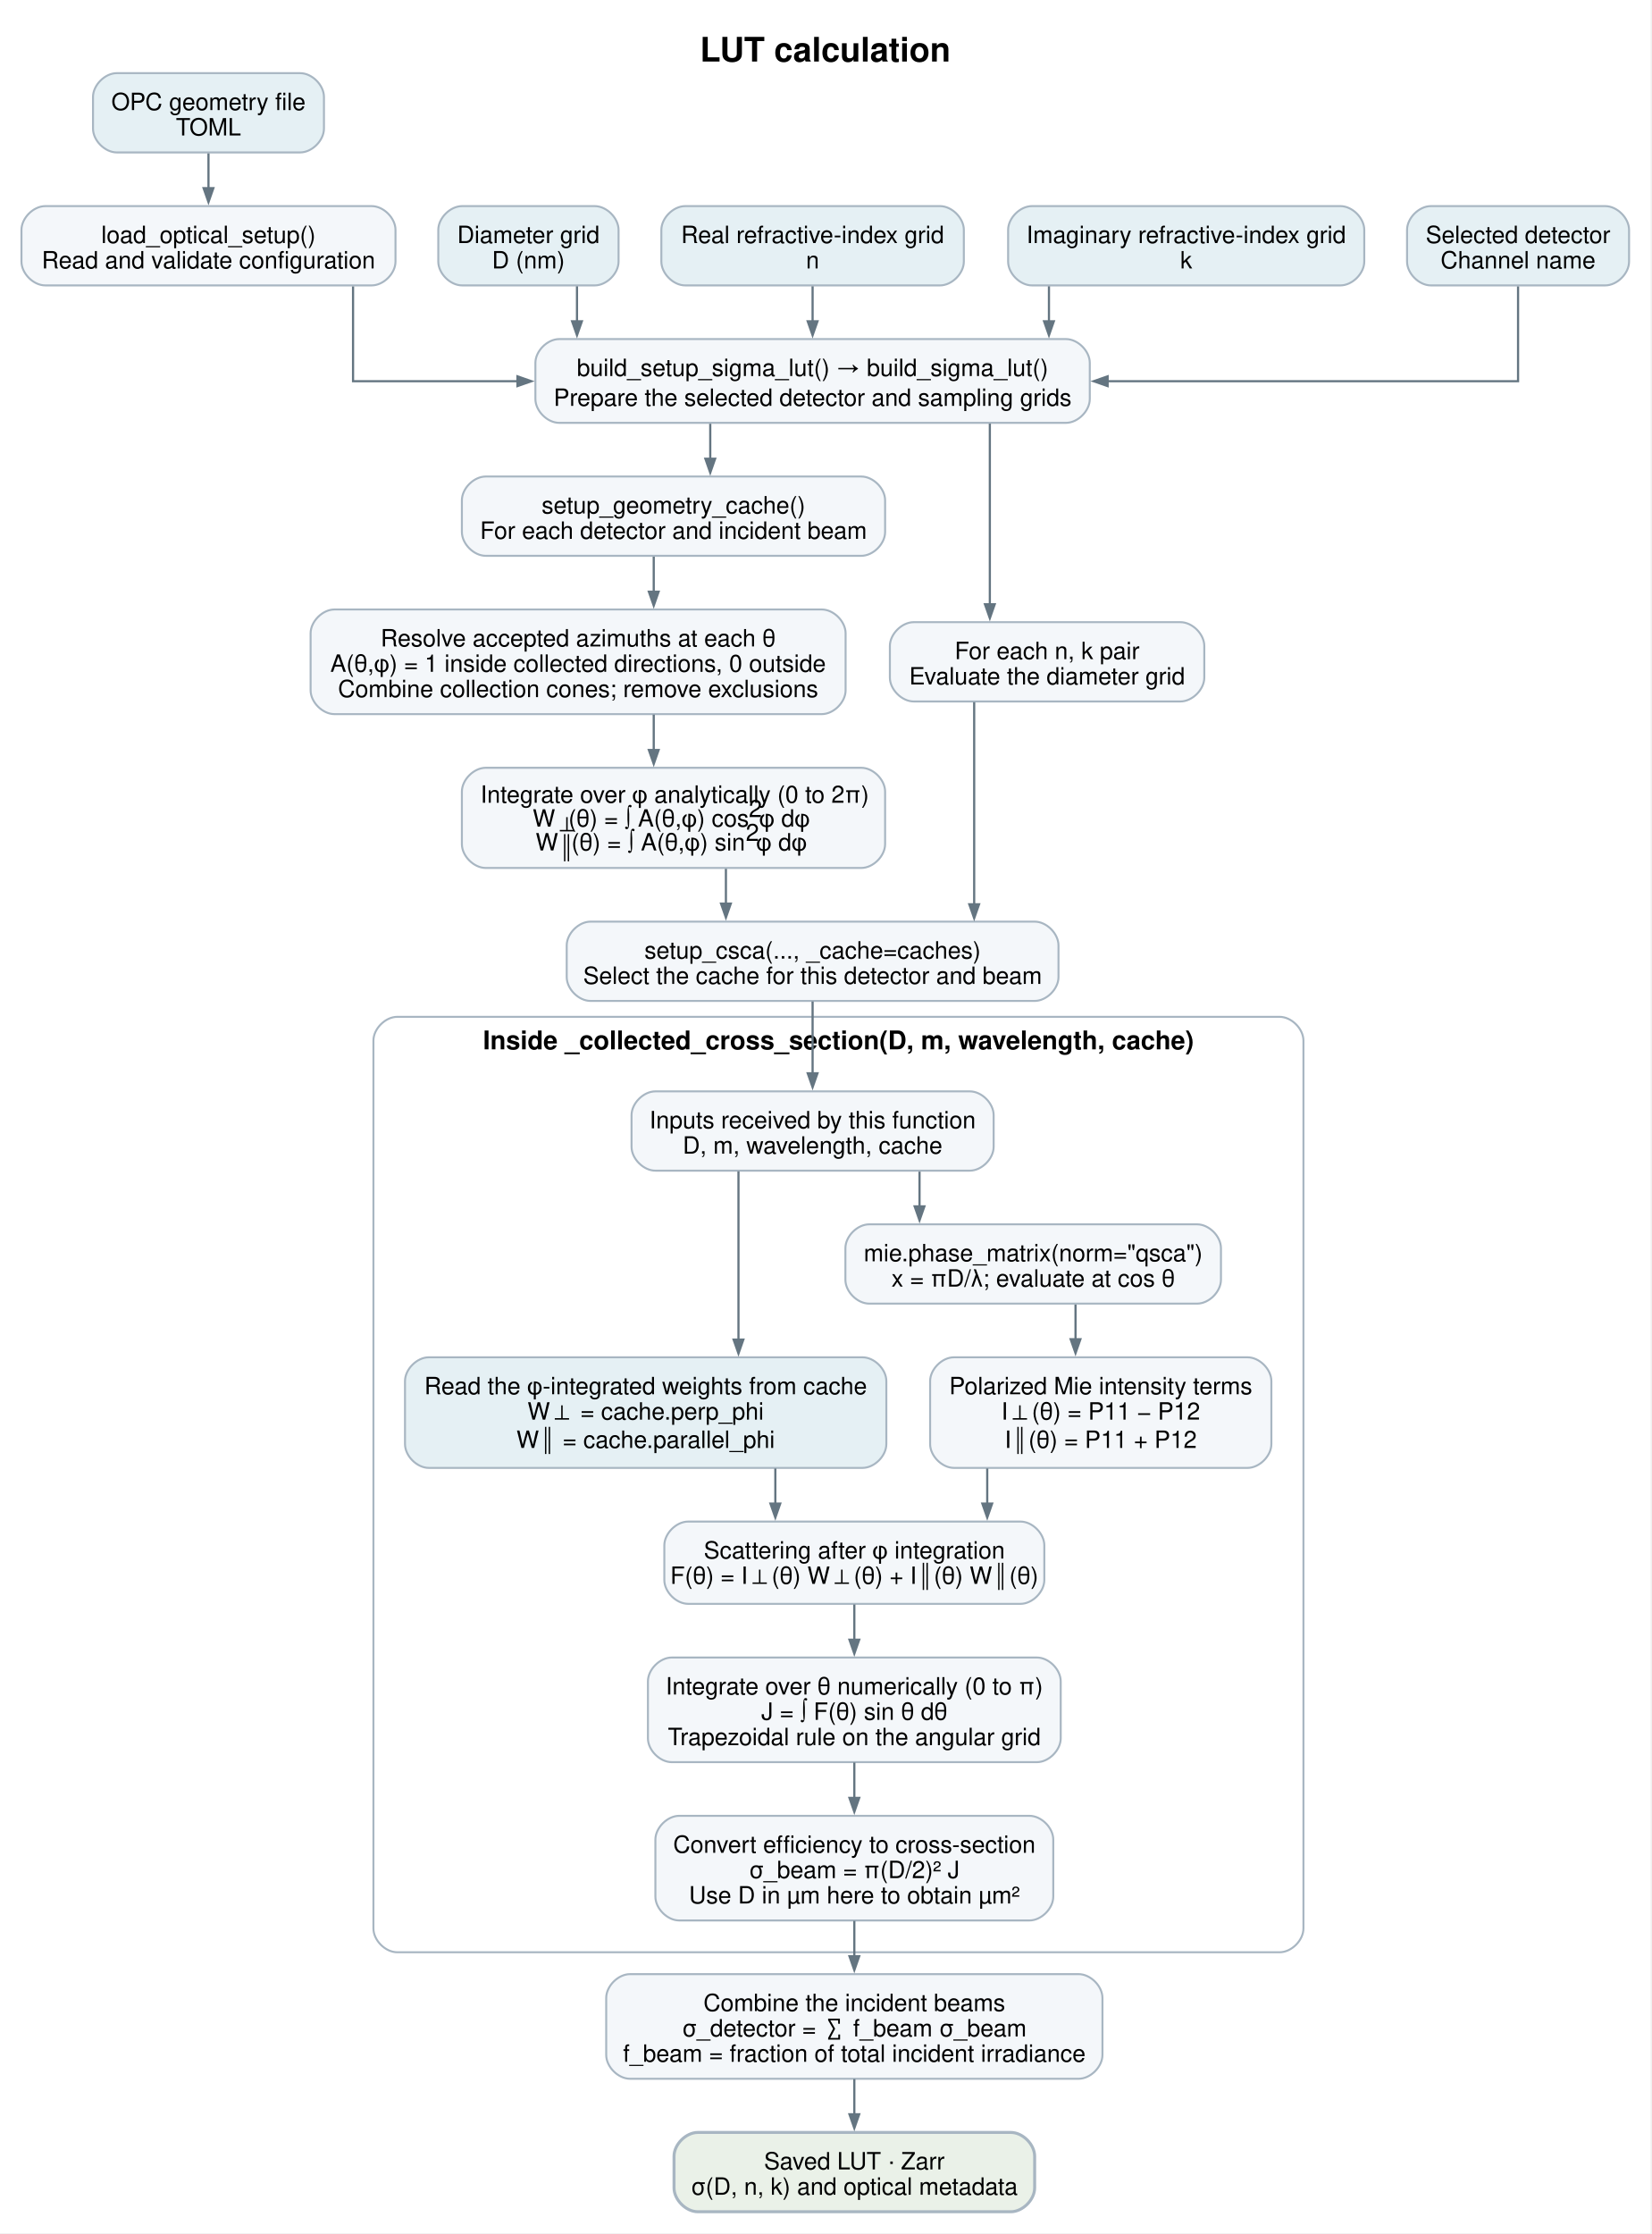
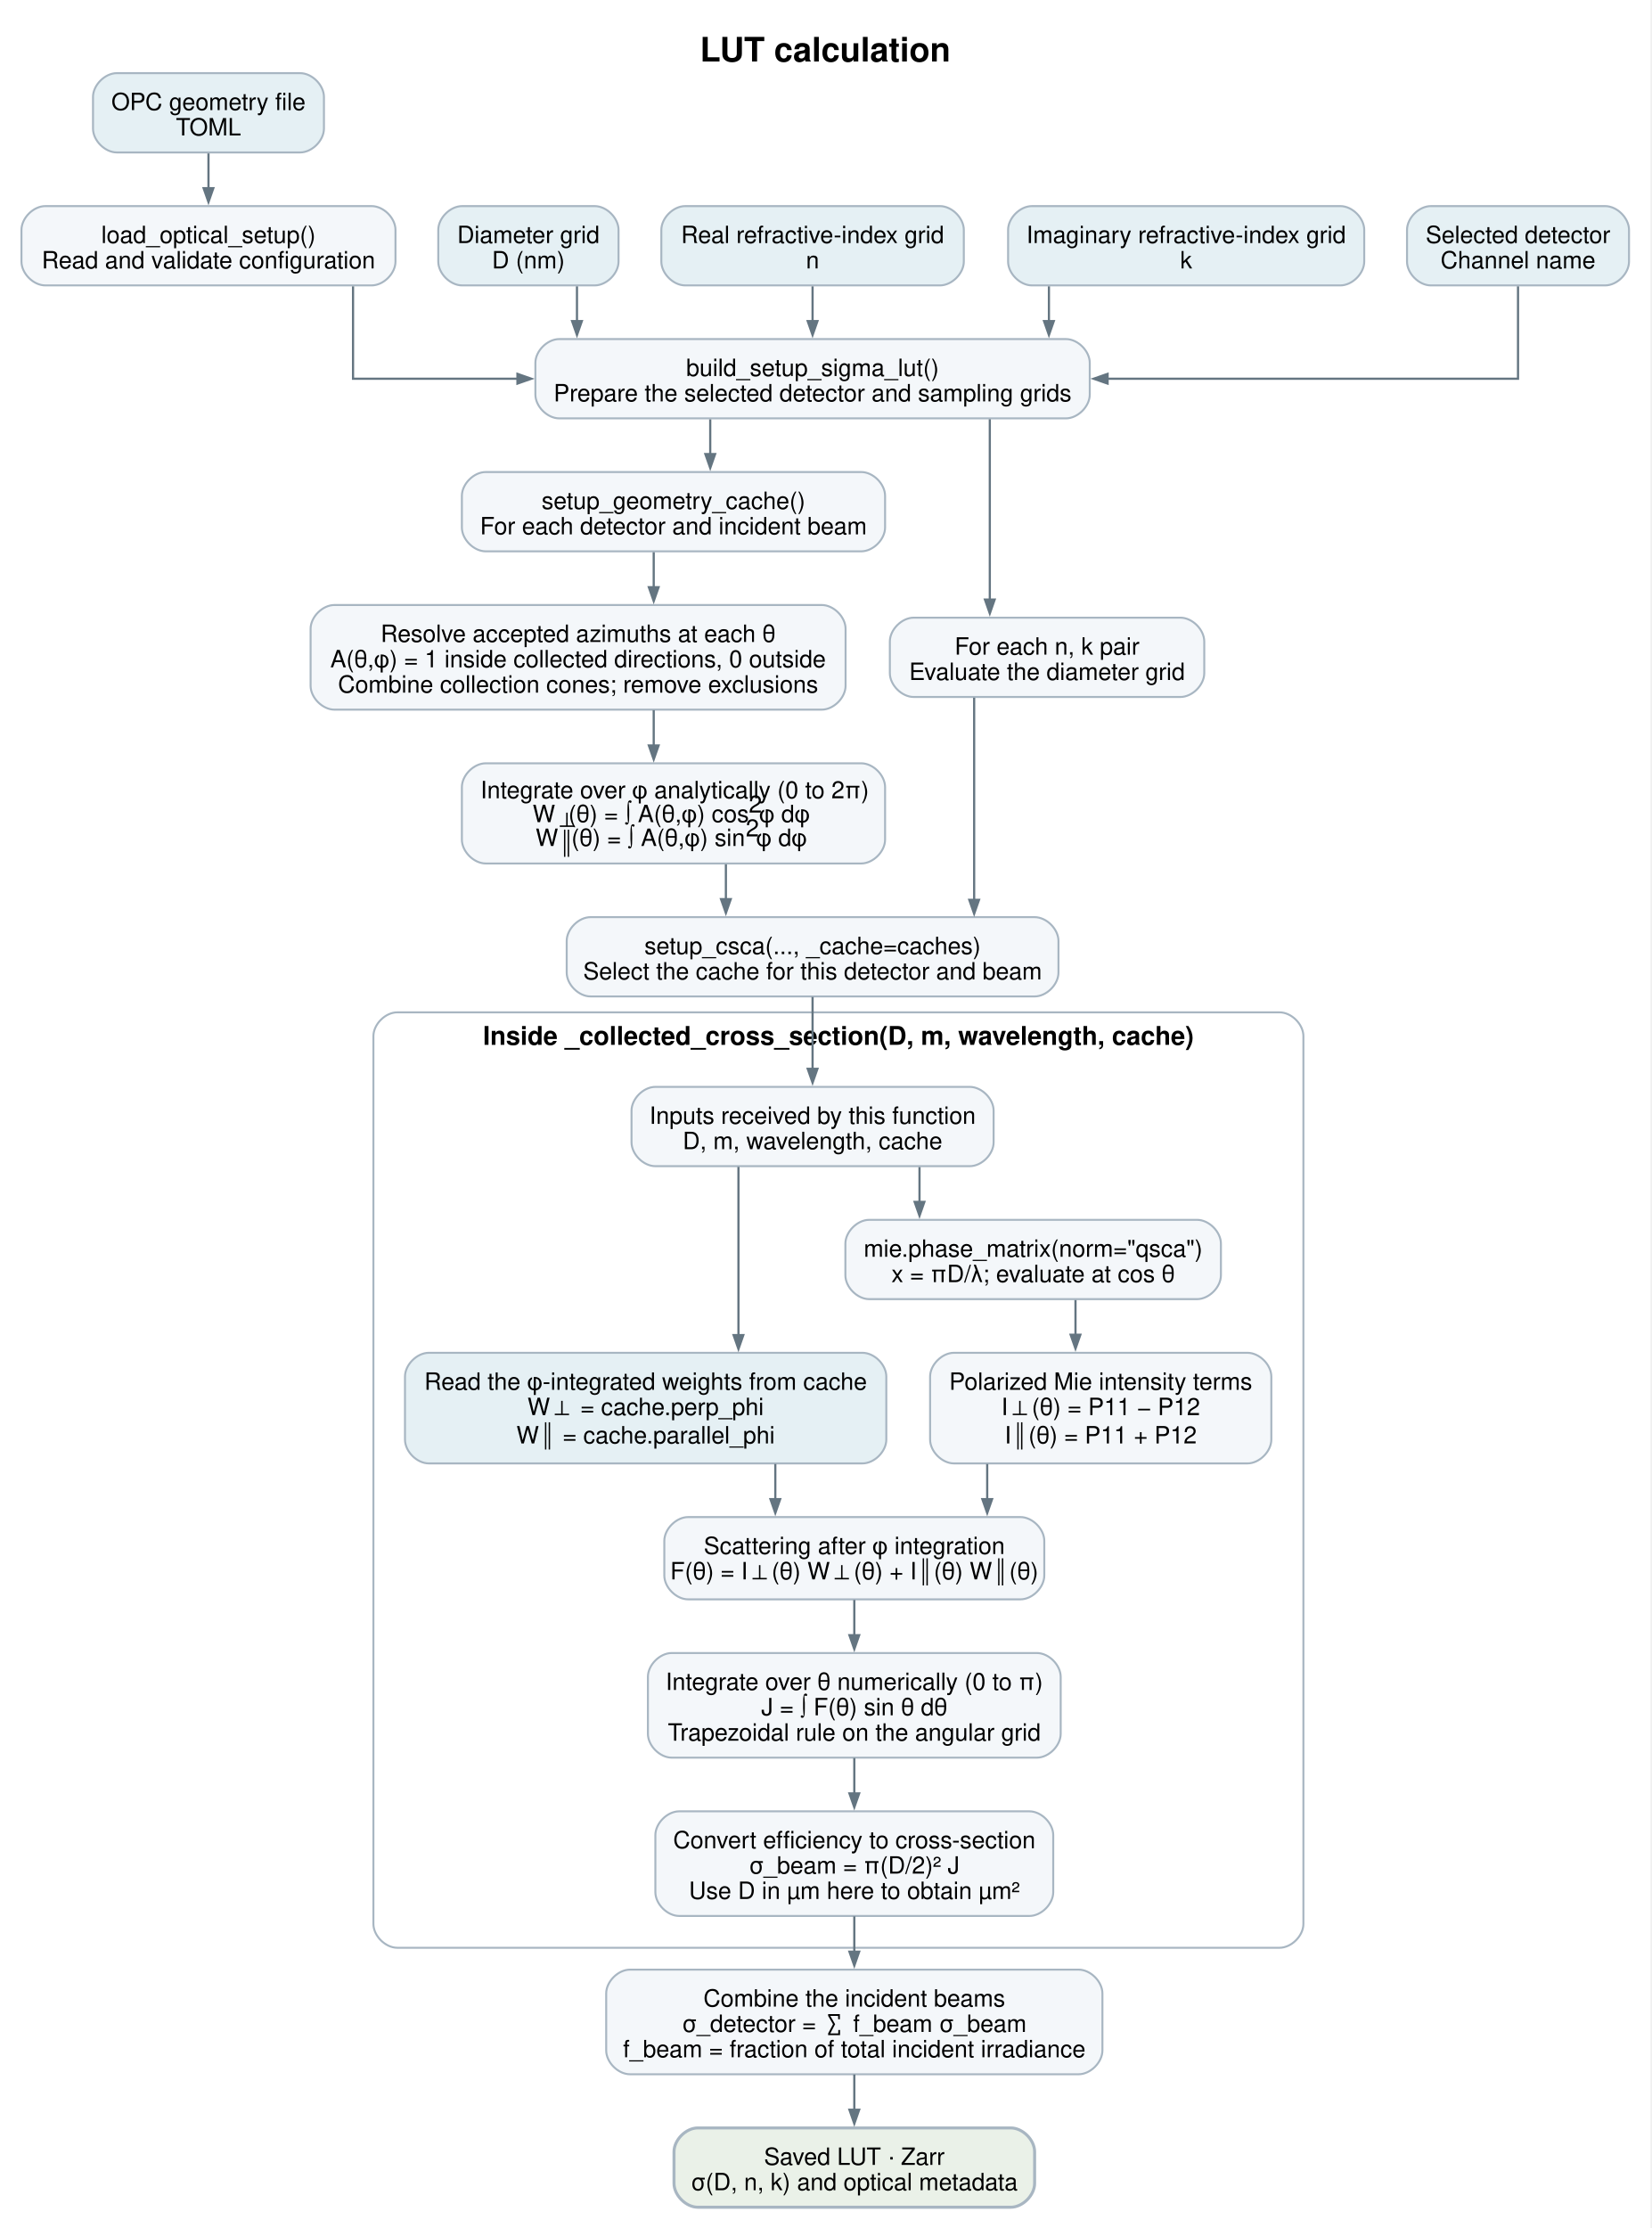
- <svg xmlns="http://www.w3.org/2000/svg" width="831pt" height="1124pt" viewBox="0.00 0.00 831.00 1124.00">
-   <g id="graph0" class="graph" transform="scale(1 1) rotate(0) translate(10.8 1112.8)">
-     <polygon fill="white" stroke="none" points="-10.8,10.8 -10.8,-1112.8 819.77,-1112.8 819.77,10.8 -10.8,10.8" />
-     <text xml:space="preserve" text-anchor="middle" x="404.49" y="-1081.85" font-family="Helvetica,sans-Serif" font-weight="bold" font-size="17.00">LUT calculation</text>
+ <svg xmlns="http://www.w3.org/2000/svg" width="831pt" height="1121pt" viewBox="0.00 0.00 831.00 1121.00">
+   <g id="graph0" class="graph" transform="scale(1 1) rotate(0) translate(10.8 1110.55)">
+     <polygon fill="white" stroke="none" points="-10.8,10.8 -10.8,-1110.55 819.77,-1110.55 819.77,10.8 -10.8,10.8" />
+     <text xml:space="preserve" text-anchor="middle" x="404.49" y="-1079.6" font-family="Helvetica,sans-Serif" font-weight="bold" font-size="17.00">LUT calculation</text>
    <g id="clust1" class="cluster">
      <path fill="white" stroke="#a8b6c2" d="M189.11,-130.55C189.11,-130.55 633.11,-130.55 633.11,-130.55 639.11,-130.55 645.11,-136.55 645.11,-142.55 645.11,-142.55 645.11,-589.2 645.11,-589.2 645.11,-595.2 639.11,-601.2 633.11,-601.2 633.11,-601.2 189.11,-601.2 189.11,-601.2 183.11,-601.2 177.11,-595.2 177.11,-589.2 177.11,-589.2 177.11,-142.55 177.11,-142.55 177.11,-136.55 183.11,-130.55 189.11,-130.55" />
      <text xml:space="preserve" text-anchor="middle" x="411.11" y="-584.85" font-family="Helvetica,sans-Serif" font-weight="bold" font-size="13.00">Inside _collected_cross_section(D, m, wavelength, cache)</text>
    </g>
    <g id="node1" class="node">
-       <path fill="#e5f0f4" stroke="#a8b6c2" d="M140.22,-1076C140.22,-1076 48,-1076 48,-1076 42,-1076 36,-1070 36,-1064 36,-1064 36,-1048.1 36,-1048.1 36,-1042.1 42,-1036.1 48,-1036.1 48,-1036.1 140.22,-1036.1 140.22,-1036.1 146.22,-1036.1 152.22,-1042.1 152.22,-1048.1 152.22,-1048.1 152.22,-1064 152.22,-1064 152.22,-1070 146.22,-1076 140.22,-1076" />
-       <text xml:space="preserve" text-anchor="middle" x="94.11" y="-1057.4" font-family="Helvetica,sans-Serif" font-size="12.00">OPC geometry file</text>
-       <text xml:space="preserve" text-anchor="middle" x="94.11" y="-1044.65" font-family="Helvetica,sans-Serif" font-size="12.00">TOML</text>
+       <path fill="#e5f0f4" stroke="#a8b6c2" d="M140.22,-1073.75C140.22,-1073.75 48,-1073.75 48,-1073.75 42,-1073.75 36,-1067.75 36,-1061.75 36,-1061.75 36,-1045.85 36,-1045.85 36,-1039.85 42,-1033.85 48,-1033.85 48,-1033.85 140.22,-1033.85 140.22,-1033.85 146.22,-1033.85 152.22,-1039.85 152.22,-1045.85 152.22,-1045.85 152.22,-1061.75 152.22,-1061.75 152.22,-1067.75 146.22,-1073.75 140.22,-1073.75" />
+       <text xml:space="preserve" text-anchor="middle" x="94.11" y="-1055.15" font-family="Helvetica,sans-Serif" font-size="12.00">OPC geometry file</text>
+       <text xml:space="preserve" text-anchor="middle" x="94.11" y="-1042.4" font-family="Helvetica,sans-Serif" font-size="12.00">TOML</text>
    </g>
    <g id="node2" class="node">
-       <path fill="#f4f7fa" stroke="#a8b6c2" d="M176.22,-1009.1C176.22,-1009.1 12,-1009.1 12,-1009.1 6,-1009.1 0,-1003.1 0,-997.1 0,-997.1 0,-981.2 0,-981.2 0,-975.2 6,-969.2 12,-969.2 12,-969.2 176.22,-969.2 176.22,-969.2 182.22,-969.2 188.22,-975.2 188.22,-981.2 188.22,-981.2 188.22,-997.1 188.22,-997.1 188.22,-1003.1 182.22,-1009.1 176.22,-1009.1" />
-       <text xml:space="preserve" text-anchor="middle" x="94.11" y="-990.5" font-family="Helvetica,sans-Serif" font-size="12.00">load_optical_setup()</text>
-       <text xml:space="preserve" text-anchor="middle" x="94.11" y="-977.75" font-family="Helvetica,sans-Serif" font-size="12.00">Read and validate configuration</text>
+       <path fill="#f4f7fa" stroke="#a8b6c2" d="M176.22,-1006.85C176.22,-1006.85 12,-1006.85 12,-1006.85 6,-1006.85 0,-1000.85 0,-994.85 0,-994.85 0,-978.95 0,-978.95 0,-972.95 6,-966.95 12,-966.95 12,-966.95 176.22,-966.95 176.22,-966.95 182.22,-966.95 188.22,-972.95 188.22,-978.95 188.22,-978.95 188.22,-994.85 188.22,-994.85 188.22,-1000.85 182.22,-1006.85 176.22,-1006.85" />
+       <text xml:space="preserve" text-anchor="middle" x="94.11" y="-988.25" font-family="Helvetica,sans-Serif" font-size="12.00">load_optical_setup()</text>
+       <text xml:space="preserve" text-anchor="middle" x="94.11" y="-975.5" font-family="Helvetica,sans-Serif" font-size="12.00">Read and validate configuration</text>
    </g>
    <g id="edge1" class="edge">
-       <path fill="none" stroke="#647581" stroke-width="1.1" d="M94.11,-1035.61C94.11,-1035.61 94.11,-1018.13 94.11,-1018.13" />
-       <polygon fill="#647581" stroke="#647581" stroke-width="1.1" points="96.56,-1018.13 94.11,-1011.13 91.66,-1018.13 96.56,-1018.13" />
+       <path fill="none" stroke="#647581" stroke-width="1.1" d="M94.11,-1033.36C94.11,-1033.36 94.11,-1015.88 94.11,-1015.88" />
+       <polygon fill="#647581" stroke="#647581" stroke-width="1.1" points="96.56,-1015.88 94.11,-1008.88 91.66,-1015.88 96.56,-1015.88" />
    </g>
    <g id="node7" class="node">
-       <path fill="#f4f7fa" stroke="#a8b6c2" d="M525.6,-942.2C525.6,-942.2 270.62,-942.2 270.62,-942.2 264.62,-942.2 258.62,-936.2 258.62,-930.2 258.62,-930.2 258.62,-912.05 258.62,-912.05 258.62,-906.05 264.62,-900.05 270.62,-900.05 270.62,-900.05 525.6,-900.05 525.6,-900.05 531.6,-900.05 537.6,-906.05 537.6,-912.05 537.6,-912.05 537.6,-930.2 537.6,-930.2 537.6,-936.2 531.6,-942.2 525.6,-942.2" />
-       <text xml:space="preserve" text-anchor="middle" x="398.11" y="-923.6" font-family="Helvetica,sans-Serif" font-size="12.00">build_setup_sigma_lut() → build_sigma_lut()</text>
+       <path fill="#f4f7fa" stroke="#a8b6c2" d="M525.6,-939.95C525.6,-939.95 270.62,-939.95 270.62,-939.95 264.62,-939.95 258.62,-933.95 258.62,-927.95 258.62,-927.95 258.62,-912.05 258.62,-912.05 258.62,-906.05 264.62,-900.05 270.62,-900.05 270.62,-900.05 525.6,-900.05 525.6,-900.05 531.6,-900.05 537.6,-906.05 537.6,-912.05 537.6,-912.05 537.6,-927.95 537.6,-927.95 537.6,-933.95 531.6,-939.95 525.6,-939.95" />
+       <text xml:space="preserve" text-anchor="middle" x="398.11" y="-921.35" font-family="Helvetica,sans-Serif" font-size="12.00">build_setup_sigma_lut()</text>
      <text xml:space="preserve" text-anchor="middle" x="398.11" y="-908.6" font-family="Helvetica,sans-Serif" font-size="12.00">Prepare the selected detector and sampling grids</text>
    </g>
    <g id="edge2" class="edge">
-       <path fill="none" stroke="#647581" stroke-width="1.1" d="M166.86,-968.7C166.86,-948.63 166.86,-921 166.86,-921 166.86,-921 249.59,-921 249.59,-921" />
-       <polygon fill="#647581" stroke="#647581" stroke-width="1.1" points="249.59,-923.45 256.59,-921 249.59,-918.55 249.59,-923.45" />
+       <path fill="none" stroke="#647581" stroke-width="1.1" d="M166.86,-966.46C166.86,-946.79 166.86,-920 166.86,-920 166.86,-920 249.59,-920 249.59,-920" />
+       <polygon fill="#647581" stroke="#647581" stroke-width="1.1" points="249.59,-922.45 256.59,-920 249.59,-917.55 249.59,-922.45" />
    </g>
    <g id="node3" class="node">
-       <path fill="#e5f0f4" stroke="#a8b6c2" d="M288.47,-1009.1C288.47,-1009.1 221.75,-1009.1 221.75,-1009.1 215.75,-1009.1 209.75,-1003.1 209.75,-997.1 209.75,-997.1 209.75,-981.2 209.75,-981.2 209.75,-975.2 215.75,-969.2 221.75,-969.2 221.75,-969.2 288.47,-969.2 288.47,-969.2 294.47,-969.2 300.47,-975.2 300.47,-981.2 300.47,-981.2 300.47,-997.1 300.47,-997.1 300.47,-1003.1 294.47,-1009.1 288.47,-1009.1" />
-       <text xml:space="preserve" text-anchor="middle" x="255.11" y="-990.5" font-family="Helvetica,sans-Serif" font-size="12.00">Diameter grid</text>
-       <text xml:space="preserve" text-anchor="middle" x="255.11" y="-977.75" font-family="Helvetica,sans-Serif" font-size="12.00">D (nm)</text>
+       <path fill="#e5f0f4" stroke="#a8b6c2" d="M288.47,-1006.85C288.47,-1006.85 221.75,-1006.85 221.75,-1006.85 215.75,-1006.85 209.75,-1000.85 209.75,-994.85 209.75,-994.85 209.75,-978.95 209.75,-978.95 209.75,-972.95 215.75,-966.95 221.75,-966.95 221.75,-966.95 288.47,-966.95 288.47,-966.95 294.47,-966.95 300.47,-972.95 300.47,-978.95 300.47,-978.95 300.47,-994.85 300.47,-994.85 300.47,-1000.85 294.47,-1006.85 288.47,-1006.85" />
+       <text xml:space="preserve" text-anchor="middle" x="255.11" y="-988.25" font-family="Helvetica,sans-Serif" font-size="12.00">Diameter grid</text>
+       <text xml:space="preserve" text-anchor="middle" x="255.11" y="-975.5" font-family="Helvetica,sans-Serif" font-size="12.00">D (nm)</text>
    </g>
    <g id="edge3" class="edge">
-       <path fill="none" stroke="#647581" stroke-width="1.1" d="M279.55,-968.74C279.55,-968.74 279.55,-951.13 279.55,-951.13" />
-       <polygon fill="#647581" stroke="#647581" stroke-width="1.1" points="282,-951.13 279.55,-944.13 277.1,-951.13 282,-951.13" />
+       <path fill="none" stroke="#647581" stroke-width="1.1" d="M279.55,-966.46C279.55,-966.46 279.55,-948.98 279.55,-948.98" />
+       <polygon fill="#647581" stroke="#647581" stroke-width="1.1" points="282,-948.98 279.55,-941.98 277.1,-948.98 282,-948.98" />
    </g>
    <g id="node4" class="node">
-       <path fill="#e5f0f4" stroke="#a8b6c2" d="M462.22,-1009.1C462.22,-1009.1 334,-1009.1 334,-1009.1 328,-1009.1 322,-1003.1 322,-997.1 322,-997.1 322,-981.2 322,-981.2 322,-975.2 328,-969.2 334,-969.2 334,-969.2 462.22,-969.2 462.22,-969.2 468.22,-969.2 474.22,-975.2 474.22,-981.2 474.22,-981.2 474.22,-997.1 474.22,-997.1 474.22,-1003.1 468.22,-1009.1 462.22,-1009.1" />
-       <text xml:space="preserve" text-anchor="middle" x="398.11" y="-990.5" font-family="Helvetica,sans-Serif" font-size="12.00">Real refractive-index grid</text>
-       <text xml:space="preserve" text-anchor="middle" x="398.11" y="-977.75" font-family="Helvetica,sans-Serif" font-size="12.00">n</text>
+       <path fill="#e5f0f4" stroke="#a8b6c2" d="M462.22,-1006.85C462.22,-1006.85 334,-1006.85 334,-1006.85 328,-1006.85 322,-1000.85 322,-994.85 322,-994.85 322,-978.95 322,-978.95 322,-972.95 328,-966.95 334,-966.95 334,-966.95 462.22,-966.95 462.22,-966.95 468.22,-966.95 474.22,-972.95 474.22,-978.95 474.22,-978.95 474.22,-994.85 474.22,-994.85 474.22,-1000.85 468.22,-1006.85 462.22,-1006.85" />
+       <text xml:space="preserve" text-anchor="middle" x="398.11" y="-988.25" font-family="Helvetica,sans-Serif" font-size="12.00">Real refractive-index grid</text>
+       <text xml:space="preserve" text-anchor="middle" x="398.11" y="-975.5" font-family="Helvetica,sans-Serif" font-size="12.00">n</text>
    </g>
    <g id="edge4" class="edge">
-       <path fill="none" stroke="#647581" stroke-width="1.1" d="M398.11,-968.74C398.11,-968.74 398.11,-951.13 398.11,-951.13" />
-       <polygon fill="#647581" stroke="#647581" stroke-width="1.1" points="400.56,-951.13 398.11,-944.13 395.66,-951.13 400.56,-951.13" />
+       <path fill="none" stroke="#647581" stroke-width="1.1" d="M398.11,-966.46C398.11,-966.46 398.11,-948.98 398.11,-948.98" />
+       <polygon fill="#647581" stroke="#647581" stroke-width="1.1" points="400.56,-948.98 398.11,-941.98 395.66,-948.98 400.56,-948.98" />
    </g>
    <g id="node5" class="node">
-       <path fill="#e5f0f4" stroke="#a8b6c2" d="M663.72,-1009.1C663.72,-1009.1 508.5,-1009.1 508.5,-1009.1 502.5,-1009.1 496.5,-1003.1 496.5,-997.1 496.5,-997.1 496.5,-981.2 496.5,-981.2 496.5,-975.2 502.5,-969.2 508.5,-969.2 508.5,-969.2 663.72,-969.2 663.72,-969.2 669.72,-969.2 675.72,-975.2 675.72,-981.2 675.72,-981.2 675.72,-997.1 675.72,-997.1 675.72,-1003.1 669.72,-1009.1 663.72,-1009.1" />
-       <text xml:space="preserve" text-anchor="middle" x="586.11" y="-990.5" font-family="Helvetica,sans-Serif" font-size="12.00">Imaginary refractive-index grid</text>
-       <text xml:space="preserve" text-anchor="middle" x="586.11" y="-977.75" font-family="Helvetica,sans-Serif" font-size="12.00">k</text>
+       <path fill="#e5f0f4" stroke="#a8b6c2" d="M663.72,-1006.85C663.72,-1006.85 508.5,-1006.85 508.5,-1006.85 502.5,-1006.85 496.5,-1000.85 496.5,-994.85 496.5,-994.85 496.5,-978.95 496.5,-978.95 496.5,-972.95 502.5,-966.95 508.5,-966.95 508.5,-966.95 663.72,-966.95 663.72,-966.95 669.72,-966.95 675.72,-972.95 675.72,-978.95 675.72,-978.95 675.72,-994.85 675.72,-994.85 675.72,-1000.85 669.72,-1006.85 663.72,-1006.85" />
+       <text xml:space="preserve" text-anchor="middle" x="586.11" y="-988.25" font-family="Helvetica,sans-Serif" font-size="12.00">Imaginary refractive-index grid</text>
+       <text xml:space="preserve" text-anchor="middle" x="586.11" y="-975.5" font-family="Helvetica,sans-Serif" font-size="12.00">k</text>
    </g>
    <g id="edge5" class="edge">
-       <path fill="none" stroke="#647581" stroke-width="1.1" d="M517.05,-968.74C517.05,-968.74 517.05,-951.13 517.05,-951.13" />
-       <polygon fill="#647581" stroke="#647581" stroke-width="1.1" points="519.5,-951.13 517.05,-944.13 514.6,-951.13 519.5,-951.13" />
+       <path fill="none" stroke="#647581" stroke-width="1.1" d="M517.05,-966.46C517.05,-966.46 517.05,-948.98 517.05,-948.98" />
+       <polygon fill="#647581" stroke="#647581" stroke-width="1.1" points="519.5,-948.98 517.05,-941.98 514.6,-948.98 519.5,-948.98" />
    </g>
    <g id="node6" class="node">
-       <path fill="#e5f0f4" stroke="#a8b6c2" d="M796.97,-1009.1C796.97,-1009.1 709.25,-1009.1 709.25,-1009.1 703.25,-1009.1 697.25,-1003.1 697.25,-997.1 697.25,-997.1 697.25,-981.2 697.25,-981.2 697.25,-975.2 703.25,-969.2 709.25,-969.2 709.25,-969.2 796.97,-969.2 796.97,-969.2 802.97,-969.2 808.97,-975.2 808.97,-981.2 808.97,-981.2 808.97,-997.1 808.97,-997.1 808.97,-1003.1 802.97,-1009.1 796.97,-1009.1" />
-       <text xml:space="preserve" text-anchor="middle" x="753.11" y="-990.5" font-family="Helvetica,sans-Serif" font-size="12.00">Selected detector</text>
-       <text xml:space="preserve" text-anchor="middle" x="753.11" y="-977.75" font-family="Helvetica,sans-Serif" font-size="12.00">Channel name</text>
+       <path fill="#e5f0f4" stroke="#a8b6c2" d="M796.97,-1006.85C796.97,-1006.85 709.25,-1006.85 709.25,-1006.85 703.25,-1006.85 697.25,-1000.85 697.25,-994.85 697.25,-994.85 697.25,-978.95 697.25,-978.95 697.25,-972.95 703.25,-966.95 709.25,-966.95 709.25,-966.95 796.97,-966.95 796.97,-966.95 802.97,-966.95 808.97,-972.95 808.97,-978.95 808.97,-978.95 808.97,-994.85 808.97,-994.85 808.97,-1000.85 802.97,-1006.85 796.97,-1006.85" />
+       <text xml:space="preserve" text-anchor="middle" x="753.11" y="-988.25" font-family="Helvetica,sans-Serif" font-size="12.00">Selected detector</text>
+       <text xml:space="preserve" text-anchor="middle" x="753.11" y="-975.5" font-family="Helvetica,sans-Serif" font-size="12.00">Channel name</text>
    </g>
    <g id="edge6" class="edge">
-       <path fill="none" stroke="#647581" stroke-width="1.1" d="M753.11,-968.7C753.11,-948.63 753.11,-921 753.11,-921 753.11,-921 546.57,-921 546.57,-921" />
-       <polygon fill="#647581" stroke="#647581" stroke-width="1.1" points="546.57,-918.55 539.57,-921 546.57,-923.45 546.57,-918.55" />
+       <path fill="none" stroke="#647581" stroke-width="1.1" d="M753.11,-966.46C753.11,-946.79 753.11,-920 753.11,-920 753.11,-920 546.57,-920 546.57,-920" />
+       <polygon fill="#647581" stroke="#647581" stroke-width="1.1" points="546.57,-917.55 539.57,-920 546.57,-922.45 546.57,-917.55" />
    </g>
    <g id="node8" class="node">
      <path fill="#f4f7fa" stroke="#a8b6c2" d="M422.6,-873.05C422.6,-873.05 233.63,-873.05 233.63,-873.05 227.63,-873.05 221.63,-867.05 221.63,-861.05 221.63,-861.05 221.63,-845.15 221.63,-845.15 221.63,-839.15 227.63,-833.15 233.63,-833.15 233.63,-833.15 422.6,-833.15 422.6,-833.15 428.6,-833.15 434.6,-839.15 434.6,-845.15 434.6,-845.15 434.6,-861.05 434.6,-861.05 434.6,-867.05 428.6,-873.05 422.6,-873.05" />
      <text xml:space="preserve" text-anchor="middle" x="328.11" y="-854.45" font-family="Helvetica,sans-Serif" font-size="12.00">setup_geometry_cache()</text>
      <text xml:space="preserve" text-anchor="middle" x="328.11" y="-841.7" font-family="Helvetica,sans-Serif" font-size="12.00">For each detector and incident beam</text>
    </g>
    <g id="edge7" class="edge">
-       <path fill="none" stroke="#647581" stroke-width="1.1" d="M346.61,-899.6C346.61,-899.6 346.61,-881.99 346.61,-881.99" />
-       <polygon fill="#647581" stroke="#647581" stroke-width="1.1" points="349.06,-881.99 346.61,-874.99 344.16,-881.99 349.06,-881.99" />
+       <path fill="none" stroke="#647581" stroke-width="1.1" d="M346.61,-899.56C346.61,-899.56 346.61,-882.08 346.61,-882.08" />
+       <polygon fill="#647581" stroke="#647581" stroke-width="1.1" points="349.06,-882.08 346.61,-875.08 344.16,-882.08 349.06,-882.08" />
    </g>
    <g id="node11" class="node">
      <path fill="#f4f7fa" stroke="#a8b6c2" d="M583.22,-799.77C583.22,-799.77 449,-799.77 449,-799.77 443,-799.77 437,-793.77 437,-787.77 437,-787.77 437,-771.87 437,-771.87 437,-765.87 443,-759.87 449,-759.87 449,-759.87 583.22,-759.87 583.22,-759.87 589.22,-759.87 595.22,-765.87 595.22,-771.87 595.22,-771.87 595.22,-787.77 595.22,-787.77 595.22,-793.77 589.22,-799.77 583.22,-799.77" />
      <text xml:space="preserve" text-anchor="middle" x="516.11" y="-781.17" font-family="Helvetica,sans-Serif" font-size="12.00">For each n, k pair</text>
      <text xml:space="preserve" text-anchor="middle" x="516.11" y="-768.42" font-family="Helvetica,sans-Serif" font-size="12.00">Evaluate the diameter grid</text>
    </g>
    <g id="edge8" class="edge">
-       <path fill="none" stroke="#647581" stroke-width="1.1" d="M487.3,-899.66C487.3,-899.66 487.3,-808.77 487.3,-808.77" />
-       <polygon fill="#647581" stroke="#647581" stroke-width="1.1" points="489.75,-808.77 487.3,-801.77 484.85,-808.77 489.75,-808.77" />
+       <path fill="none" stroke="#647581" stroke-width="1.1" d="M487.3,-899.62C487.3,-899.62 487.3,-808.9 487.3,-808.9" />
+       <polygon fill="#647581" stroke="#647581" stroke-width="1.1" points="489.75,-808.9 487.3,-801.9 484.85,-808.9 489.75,-808.9" />
    </g>
    <g id="node9" class="node">
      <path fill="#f4f7fa" stroke="#a8b6c2" d="M402.72,-806.15C402.72,-806.15 157.5,-806.15 157.5,-806.15 151.5,-806.15 145.5,-800.15 145.5,-794.15 145.5,-794.15 145.5,-765.5 145.5,-765.5 145.5,-759.5 151.5,-753.5 157.5,-753.5 157.5,-753.5 402.72,-753.5 402.72,-753.5 408.72,-753.5 414.72,-759.5 414.72,-765.5 414.72,-765.5 414.72,-794.15 414.72,-794.15 414.72,-800.15 408.72,-806.15 402.72,-806.15" />
      <text xml:space="preserve" text-anchor="middle" x="280.11" y="-787.55" font-family="Helvetica,sans-Serif" font-size="12.00">Resolve accepted azimuths at each θ</text>
      <text xml:space="preserve" text-anchor="middle" x="280.11" y="-774.8" font-family="Helvetica,sans-Serif" font-size="12.00">A(θ,φ) = 1 inside collected directions, 0 outside</text>
      <text xml:space="preserve" text-anchor="middle" x="280.11" y="-762.05" font-family="Helvetica,sans-Serif" font-size="12.00">Combine collection cones; remove exclusions</text>
    </g>
    <g id="edge10" class="edge">
      <path fill="none" stroke="#647581" stroke-width="1.1" d="M318.17,-832.69C318.17,-832.69 318.17,-815.1 318.17,-815.1" />
      <polygon fill="#647581" stroke="#647581" stroke-width="1.1" points="320.62,-815.1 318.17,-808.1 315.72,-815.1 320.62,-815.1" />
    </g>
    <g id="node10" class="node">
      <path fill="#f4f7fa" stroke="#a8b6c2" d="M422.6,-726.5C422.6,-726.5 233.63,-726.5 233.63,-726.5 227.63,-726.5 221.63,-720.5 221.63,-714.5 221.63,-714.5 221.63,-688.1 221.63,-688.1 221.63,-682.1 227.63,-676.1 233.63,-676.1 233.63,-676.1 422.6,-676.1 422.6,-676.1 428.6,-676.1 434.6,-682.1 434.6,-688.1 434.6,-688.1 434.6,-714.5 434.6,-714.5 434.6,-720.5 428.6,-726.5 422.6,-726.5" />
      <text xml:space="preserve" text-anchor="start" x="230.99" y="-708.9" font-family="Helvetica,sans-Serif" font-size="12.00">Integrate over φ analytically (0 to 2π)</text>
      <text xml:space="preserve" text-anchor="start" x="257.24" y="-696.9" font-family="Helvetica,sans-Serif" font-size="12.00">W</text>
      <text xml:space="preserve" text-anchor="start" x="268.49" y="-696.9" font-family="Helvetica,sans-Serif" baseline-shift="sub" font-size="12.00">⊥</text>
      <text xml:space="preserve" text-anchor="start" x="275.24" y="-696.9" font-family="Helvetica,sans-Serif" font-size="12.00">(θ) = ∫ A(θ,φ) cos</text>
      <text xml:space="preserve" text-anchor="start" x="365.99" y="-696.9" font-family="Helvetica,sans-Serif" baseline-shift="super" font-size="12.00">2</text>
      <text xml:space="preserve" text-anchor="start" x="371.24" y="-696.9" font-family="Helvetica,sans-Serif" font-size="12.00">φ dφ</text>
      <text xml:space="preserve" text-anchor="start" x="258.74" y="-684.9" font-family="Helvetica,sans-Serif" font-size="12.00">W</text>
      <text xml:space="preserve" text-anchor="start" x="269.99" y="-684.9" font-family="Helvetica,sans-Serif" baseline-shift="sub" font-size="12.00">∥</text>
      <text xml:space="preserve" text-anchor="start" x="276.74" y="-684.9" font-family="Helvetica,sans-Serif" font-size="12.00">(θ) = ∫ A(θ,φ) sin</text>
      <text xml:space="preserve" text-anchor="start" x="364.49" y="-684.9" font-family="Helvetica,sans-Serif" baseline-shift="super" font-size="12.00">2</text>
      <text xml:space="preserve" text-anchor="start" x="369.74" y="-684.9" font-family="Helvetica,sans-Serif" font-size="12.00">φ dφ</text>
    </g>
    <g id="edge11" class="edge">
      <path fill="none" stroke="#647581" stroke-width="1.1" d="M318.17,-753.24C318.17,-753.24 318.17,-735.46 318.17,-735.46" />
      <polygon fill="#647581" stroke="#647581" stroke-width="1.1" points="320.62,-735.46 318.17,-728.46 315.72,-735.46 320.62,-735.46" />
    </g>
    <g id="node12" class="node">
      <path fill="#f4f7fa" stroke="#a8b6c2" d="M509.85,-649.1C509.85,-649.1 286.38,-649.1 286.38,-649.1 280.38,-649.1 274.38,-643.1 274.38,-637.1 274.38,-637.1 274.38,-621.2 274.38,-621.2 274.38,-615.2 280.38,-609.2 286.38,-609.2 286.38,-609.2 509.85,-609.2 509.85,-609.2 515.85,-609.2 521.85,-615.2 521.85,-621.2 521.85,-621.2 521.85,-637.1 521.85,-637.1 521.85,-643.1 515.85,-649.1 509.85,-649.1" />
      <text xml:space="preserve" text-anchor="middle" x="398.11" y="-630.5" font-family="Helvetica,sans-Serif" font-size="12.00">setup_csca(..., _cache=caches)</text>
      <text xml:space="preserve" text-anchor="middle" x="398.11" y="-617.75" font-family="Helvetica,sans-Serif" font-size="12.00">Select the cache for this detector and beam</text>
    </g>
    <g id="edge12" class="edge">
      <path fill="none" stroke="#647581" stroke-width="1.1" d="M354.49,-675.66C354.49,-675.66 354.49,-658.16 354.49,-658.16" />
      <polygon fill="#647581" stroke="#647581" stroke-width="1.1" points="356.94,-658.16 354.49,-651.16 352.04,-658.16 356.94,-658.16" />
    </g>
    <g id="edge9" class="edge">
      <path fill="none" stroke="#647581" stroke-width="1.1" d="M479.42,-759.5C479.42,-759.5 479.42,-657.81 479.42,-657.81" />
      <polygon fill="#647581" stroke="#647581" stroke-width="1.1" points="481.87,-657.81 479.42,-650.81 476.97,-657.81 481.87,-657.81" />
    </g>
    <g id="node13" class="node">
      <path fill="#f4f7fa" stroke="#a8b6c2" d="M477.22,-563.7C477.22,-563.7 319,-563.7 319,-563.7 313,-563.7 307,-557.7 307,-551.7 307,-551.7 307,-535.8 307,-535.8 307,-529.8 313,-523.8 319,-523.8 319,-523.8 477.22,-523.8 477.22,-523.8 483.22,-523.8 489.22,-529.8 489.22,-535.8 489.22,-535.8 489.22,-551.7 489.22,-551.7 489.22,-557.7 483.22,-563.7 477.22,-563.7" />
      <text xml:space="preserve" text-anchor="middle" x="398.11" y="-545.1" font-family="Helvetica,sans-Serif" font-size="12.00">Inputs received by this function</text>
      <text xml:space="preserve" text-anchor="middle" x="398.11" y="-532.35" font-family="Helvetica,sans-Serif" font-size="12.00">D, m, wavelength, cache</text>
    </g>
    <g id="edge13" class="edge">
      <path fill="none" stroke="#647581" stroke-width="1.1" d="M398.11,-608.91C398.11,-608.91 398.11,-572.8 398.11,-572.8" />
      <polygon fill="#647581" stroke="#647581" stroke-width="1.1" points="400.56,-572.8 398.11,-565.8 395.66,-572.8 400.56,-572.8" />
    </g>
    <g id="node14" class="node">
      <path fill="#e5f0f4" stroke="#a8b6c2" d="M423.22,-429.9C423.22,-429.9 205,-429.9 205,-429.9 199,-429.9 193,-423.9 193,-417.9 193,-417.9 193,-386.25 193,-386.25 193,-380.25 199,-374.25 205,-374.25 205,-374.25 423.22,-374.25 423.22,-374.25 429.22,-374.25 435.22,-380.25 435.22,-386.25 435.22,-386.25 435.22,-417.9 435.22,-417.9 435.22,-423.9 429.22,-429.9 423.22,-429.9" />
      <text xml:space="preserve" text-anchor="middle" x="314.11" y="-411.3" font-family="Helvetica,sans-Serif" font-size="12.00">Read the φ-integrated weights from cache</text>
      <text xml:space="preserve" text-anchor="middle" x="314.11" y="-398.55" font-family="Helvetica,sans-Serif" font-size="12.00">W⊥ = cache.perp_phi</text>
      <text xml:space="preserve" text-anchor="middle" x="314.11" y="-384.3" font-family="Helvetica,sans-Serif" font-size="12.00">W∥ = cache.parallel_phi</text>
    </g>
    <g id="edge17" class="edge">
      <path fill="none" stroke="#647581" stroke-width="1.1" d="M360.81,-523.45C360.81,-523.45 360.81,-438.81 360.81,-438.81" />
      <polygon fill="#647581" stroke="#647581" stroke-width="1.1" points="363.26,-438.81 360.81,-431.81 358.36,-438.81 363.26,-438.81" />
    </g>
    <g id="node15" class="node">
      <path fill="#f4f7fa" stroke="#a8b6c2" d="M591.6,-496.8C591.6,-496.8 426.62,-496.8 426.62,-496.8 420.62,-496.8 414.62,-490.8 414.62,-484.8 414.62,-484.8 414.62,-468.9 414.62,-468.9 414.62,-462.9 420.62,-456.9 426.62,-456.9 426.62,-456.9 591.6,-456.9 591.6,-456.9 597.6,-456.9 603.6,-462.9 603.6,-468.9 603.6,-468.9 603.6,-484.8 603.6,-484.8 603.6,-490.8 597.6,-496.8 591.6,-496.8" />
      <text xml:space="preserve" text-anchor="middle" x="509.11" y="-478.2" font-family="Helvetica,sans-Serif" font-size="12.00">mie.phase_matrix(norm="qsca")</text>
      <text xml:space="preserve" text-anchor="middle" x="509.11" y="-465.45" font-family="Helvetica,sans-Serif" font-size="12.00">x = πD/λ; evaluate at cos θ</text>
    </g>
    <g id="edge14" class="edge">
      <path fill="none" stroke="#647581" stroke-width="1.1" d="M451.92,-523.31C451.92,-523.31 451.92,-505.83 451.92,-505.83" />
      <polygon fill="#647581" stroke="#647581" stroke-width="1.1" points="454.37,-505.83 451.92,-498.83 449.47,-505.83 454.37,-505.83" />
    </g>
    <g id="node17" class="node">
      <path fill="#f4f7fa" stroke="#a8b6c2" d="M502.72,-347.25C502.72,-347.25 335.5,-347.25 335.5,-347.25 329.5,-347.25 323.5,-341.25 323.5,-335.25 323.5,-335.25 323.5,-317.85 323.5,-317.85 323.5,-311.85 329.5,-305.85 335.5,-305.85 335.5,-305.85 502.72,-305.85 502.72,-305.85 508.72,-305.85 514.72,-311.85 514.72,-317.85 514.72,-317.85 514.72,-335.25 514.72,-335.25 514.72,-341.25 508.72,-347.25 502.72,-347.25" />
      <text xml:space="preserve" text-anchor="middle" x="419.11" y="-328.65" font-family="Helvetica,sans-Serif" font-size="12.00">Scattering after φ integration</text>
      <text xml:space="preserve" text-anchor="middle" x="419.11" y="-315.9" font-family="Helvetica,sans-Serif" font-size="12.00">F(θ) = I⊥(θ) W⊥(θ) + I∥(θ) W∥(θ)</text>
    </g>
    <g id="edge18" class="edge">
      <path fill="none" stroke="#647581" stroke-width="1.1" d="M379.36,-373.95C379.36,-373.95 379.36,-356.28 379.36,-356.28" />
      <polygon fill="#647581" stroke="#647581" stroke-width="1.1" points="381.81,-356.28 379.36,-349.28 376.91,-356.28 381.81,-356.28" />
    </g>
    <g id="node16" class="node">
      <path fill="#f4f7fa" stroke="#a8b6c2" d="M616.97,-429.9C616.97,-429.9 469.25,-429.9 469.25,-429.9 463.25,-429.9 457.25,-423.9 457.25,-417.9 457.25,-417.9 457.25,-386.25 457.25,-386.25 457.25,-380.25 463.25,-374.25 469.25,-374.25 469.25,-374.25 616.97,-374.25 616.97,-374.25 622.97,-374.25 628.97,-380.25 628.97,-386.25 628.97,-386.25 628.97,-417.9 628.97,-417.9 628.97,-423.9 622.97,-429.9 616.97,-429.9" />
      <text xml:space="preserve" text-anchor="middle" x="543.11" y="-411.3" font-family="Helvetica,sans-Serif" font-size="12.00">Polarized Mie intensity terms</text>
      <text xml:space="preserve" text-anchor="middle" x="543.11" y="-398.55" font-family="Helvetica,sans-Serif" font-size="12.00">I⊥(θ) = P11 − P12</text>
      <text xml:space="preserve" text-anchor="middle" x="543.11" y="-384.3" font-family="Helvetica,sans-Serif" font-size="12.00">I∥(θ) = P11 + P12</text>
    </g>
    <g id="edge15" class="edge">
      <path fill="none" stroke="#647581" stroke-width="1.1" d="M530.42,-456.42C530.42,-456.42 530.42,-439 530.42,-439" />
      <polygon fill="#647581" stroke="#647581" stroke-width="1.1" points="532.87,-439 530.42,-432 527.97,-439 532.87,-439" />
    </g>
    <g id="edge16" class="edge">
      <path fill="none" stroke="#647581" stroke-width="1.1" d="M485.99,-373.95C485.99,-373.95 485.99,-356.28 485.99,-356.28" />
      <polygon fill="#647581" stroke="#647581" stroke-width="1.1" points="488.44,-356.28 485.99,-349.28 483.54,-356.28 488.44,-356.28" />
    </g>
    <g id="node18" class="node">
      <path fill="#f4f7fa" stroke="#a8b6c2" d="M510.97,-278.85C510.97,-278.85 327.25,-278.85 327.25,-278.85 321.25,-278.85 315.25,-272.85 315.25,-266.85 315.25,-266.85 315.25,-238.2 315.25,-238.2 315.25,-232.2 321.25,-226.2 327.25,-226.2 327.25,-226.2 510.97,-226.2 510.97,-226.2 516.97,-226.2 522.97,-232.2 522.97,-238.2 522.97,-238.2 522.97,-266.85 522.97,-266.85 522.97,-272.85 516.97,-278.85 510.97,-278.85" />
      <text xml:space="preserve" text-anchor="middle" x="419.11" y="-260.25" font-family="Helvetica,sans-Serif" font-size="12.00">Integrate over θ numerically (0 to π)</text>
      <text xml:space="preserve" text-anchor="middle" x="419.11" y="-247.5" font-family="Helvetica,sans-Serif" font-size="12.00">J = ∫ F(θ) sin θ dθ</text>
      <text xml:space="preserve" text-anchor="middle" x="419.11" y="-234.75" font-family="Helvetica,sans-Serif" font-size="12.00">Trapezoidal rule on the angular grid</text>
    </g>
    <g id="edge19" class="edge">
      <path fill="none" stroke="#647581" stroke-width="1.1" d="M419.11,-305.54C419.11,-305.54 419.11,-287.81 419.11,-287.81" />
      <polygon fill="#647581" stroke="#647581" stroke-width="1.1" points="421.56,-287.81 419.11,-280.81 416.66,-287.81 421.56,-287.81" />
    </g>
    <g id="node19" class="node">
      <path fill="#f4f7fa" stroke="#a8b6c2" d="M507.22,-199.2C507.22,-199.2 331,-199.2 331,-199.2 325,-199.2 319,-193.2 319,-187.2 319,-187.2 319,-158.55 319,-158.55 319,-152.55 325,-146.55 331,-146.55 331,-146.55 507.22,-146.55 507.22,-146.55 513.22,-146.55 519.22,-152.55 519.22,-158.55 519.22,-158.55 519.22,-187.2 519.22,-187.2 519.22,-193.2 513.22,-199.2 507.22,-199.2" />
      <text xml:space="preserve" text-anchor="middle" x="419.11" y="-180.6" font-family="Helvetica,sans-Serif" font-size="12.00">Convert efficiency to cross-section</text>
      <text xml:space="preserve" text-anchor="middle" x="419.11" y="-167.85" font-family="Helvetica,sans-Serif" font-size="12.00">σ_beam = π(D/2)² J</text>
      <text xml:space="preserve" text-anchor="middle" x="419.11" y="-155.1" font-family="Helvetica,sans-Serif" font-size="12.00">Use D in µm here to obtain µm²</text>
    </g>
    <g id="edge20" class="edge">
      <path fill="none" stroke="#647581" stroke-width="1.1" d="M419.11,-226C419.11,-226 419.11,-208.22 419.11,-208.22" />
      <polygon fill="#647581" stroke="#647581" stroke-width="1.1" points="421.56,-208.22 419.11,-201.22 416.66,-208.22 421.56,-208.22" />
    </g>
    <g id="node20" class="node">
      <path fill="#f4f7fa" stroke="#a8b6c2" d="M531.97,-119.55C531.97,-119.55 306.25,-119.55 306.25,-119.55 300.25,-119.55 294.25,-113.55 294.25,-107.55 294.25,-107.55 294.25,-78.9 294.25,-78.9 294.25,-72.9 300.25,-66.9 306.25,-66.9 306.25,-66.9 531.97,-66.9 531.97,-66.9 537.97,-66.9 543.97,-72.9 543.97,-78.9 543.97,-78.9 543.97,-107.55 543.97,-107.55 543.97,-113.55 537.97,-119.55 531.97,-119.55" />
      <text xml:space="preserve" text-anchor="middle" x="419.11" y="-100.95" font-family="Helvetica,sans-Serif" font-size="12.00">Combine the incident beams</text>
      <text xml:space="preserve" text-anchor="middle" x="419.11" y="-88.2" font-family="Helvetica,sans-Serif" font-size="12.00">σ_detector = ∑ f_beam σ_beam</text>
      <text xml:space="preserve" text-anchor="middle" x="419.11" y="-75.45" font-family="Helvetica,sans-Serif" font-size="12.00">f_beam = fraction of total incident irradiance</text>
    </g>
    <g id="edge21" class="edge">
      <path fill="none" stroke="#647581" stroke-width="1.1" d="M419.11,-146.35C419.11,-146.35 419.11,-128.57 419.11,-128.57" />
      <polygon fill="#647581" stroke="#647581" stroke-width="1.1" points="421.56,-128.57 419.11,-121.57 416.66,-128.57 421.56,-128.57" />
    </g>
    <g id="node21" class="node">
      <path fill="#eaf1e8" stroke="#a8b6c2" stroke-width="1.5" d="M497.85,-39.9C497.85,-39.9 340.38,-39.9 340.38,-39.9 334.38,-39.9 328.38,-33.9 328.38,-27.9 328.38,-27.9 328.38,-12 328.38,-12 328.38,-6 334.38,0 340.38,0 340.38,0 497.85,0 497.85,0 503.85,0 509.85,-6 509.85,-12 509.85,-12 509.85,-27.9 509.85,-27.9 509.85,-33.9 503.85,-39.9 497.85,-39.9" />
      <text xml:space="preserve" text-anchor="middle" x="419.11" y="-21.3" font-family="Helvetica,sans-Serif" font-size="12.00">Saved LUT · Zarr</text>
      <text xml:space="preserve" text-anchor="middle" x="419.11" y="-8.55" font-family="Helvetica,sans-Serif" font-size="12.00">σ(D, n, k) and optical metadata</text>
    </g>
    <g id="edge22" class="edge">
      <path fill="none" stroke="#647581" stroke-width="1.1" d="M419.11,-66.77C419.11,-66.77 419.11,-49.05 419.11,-49.05" />
      <polygon fill="#647581" stroke="#647581" stroke-width="1.1" points="421.56,-49.05 419.11,-42.05 416.66,-49.05 421.56,-49.05" />
    </g>
  </g>
</svg>
